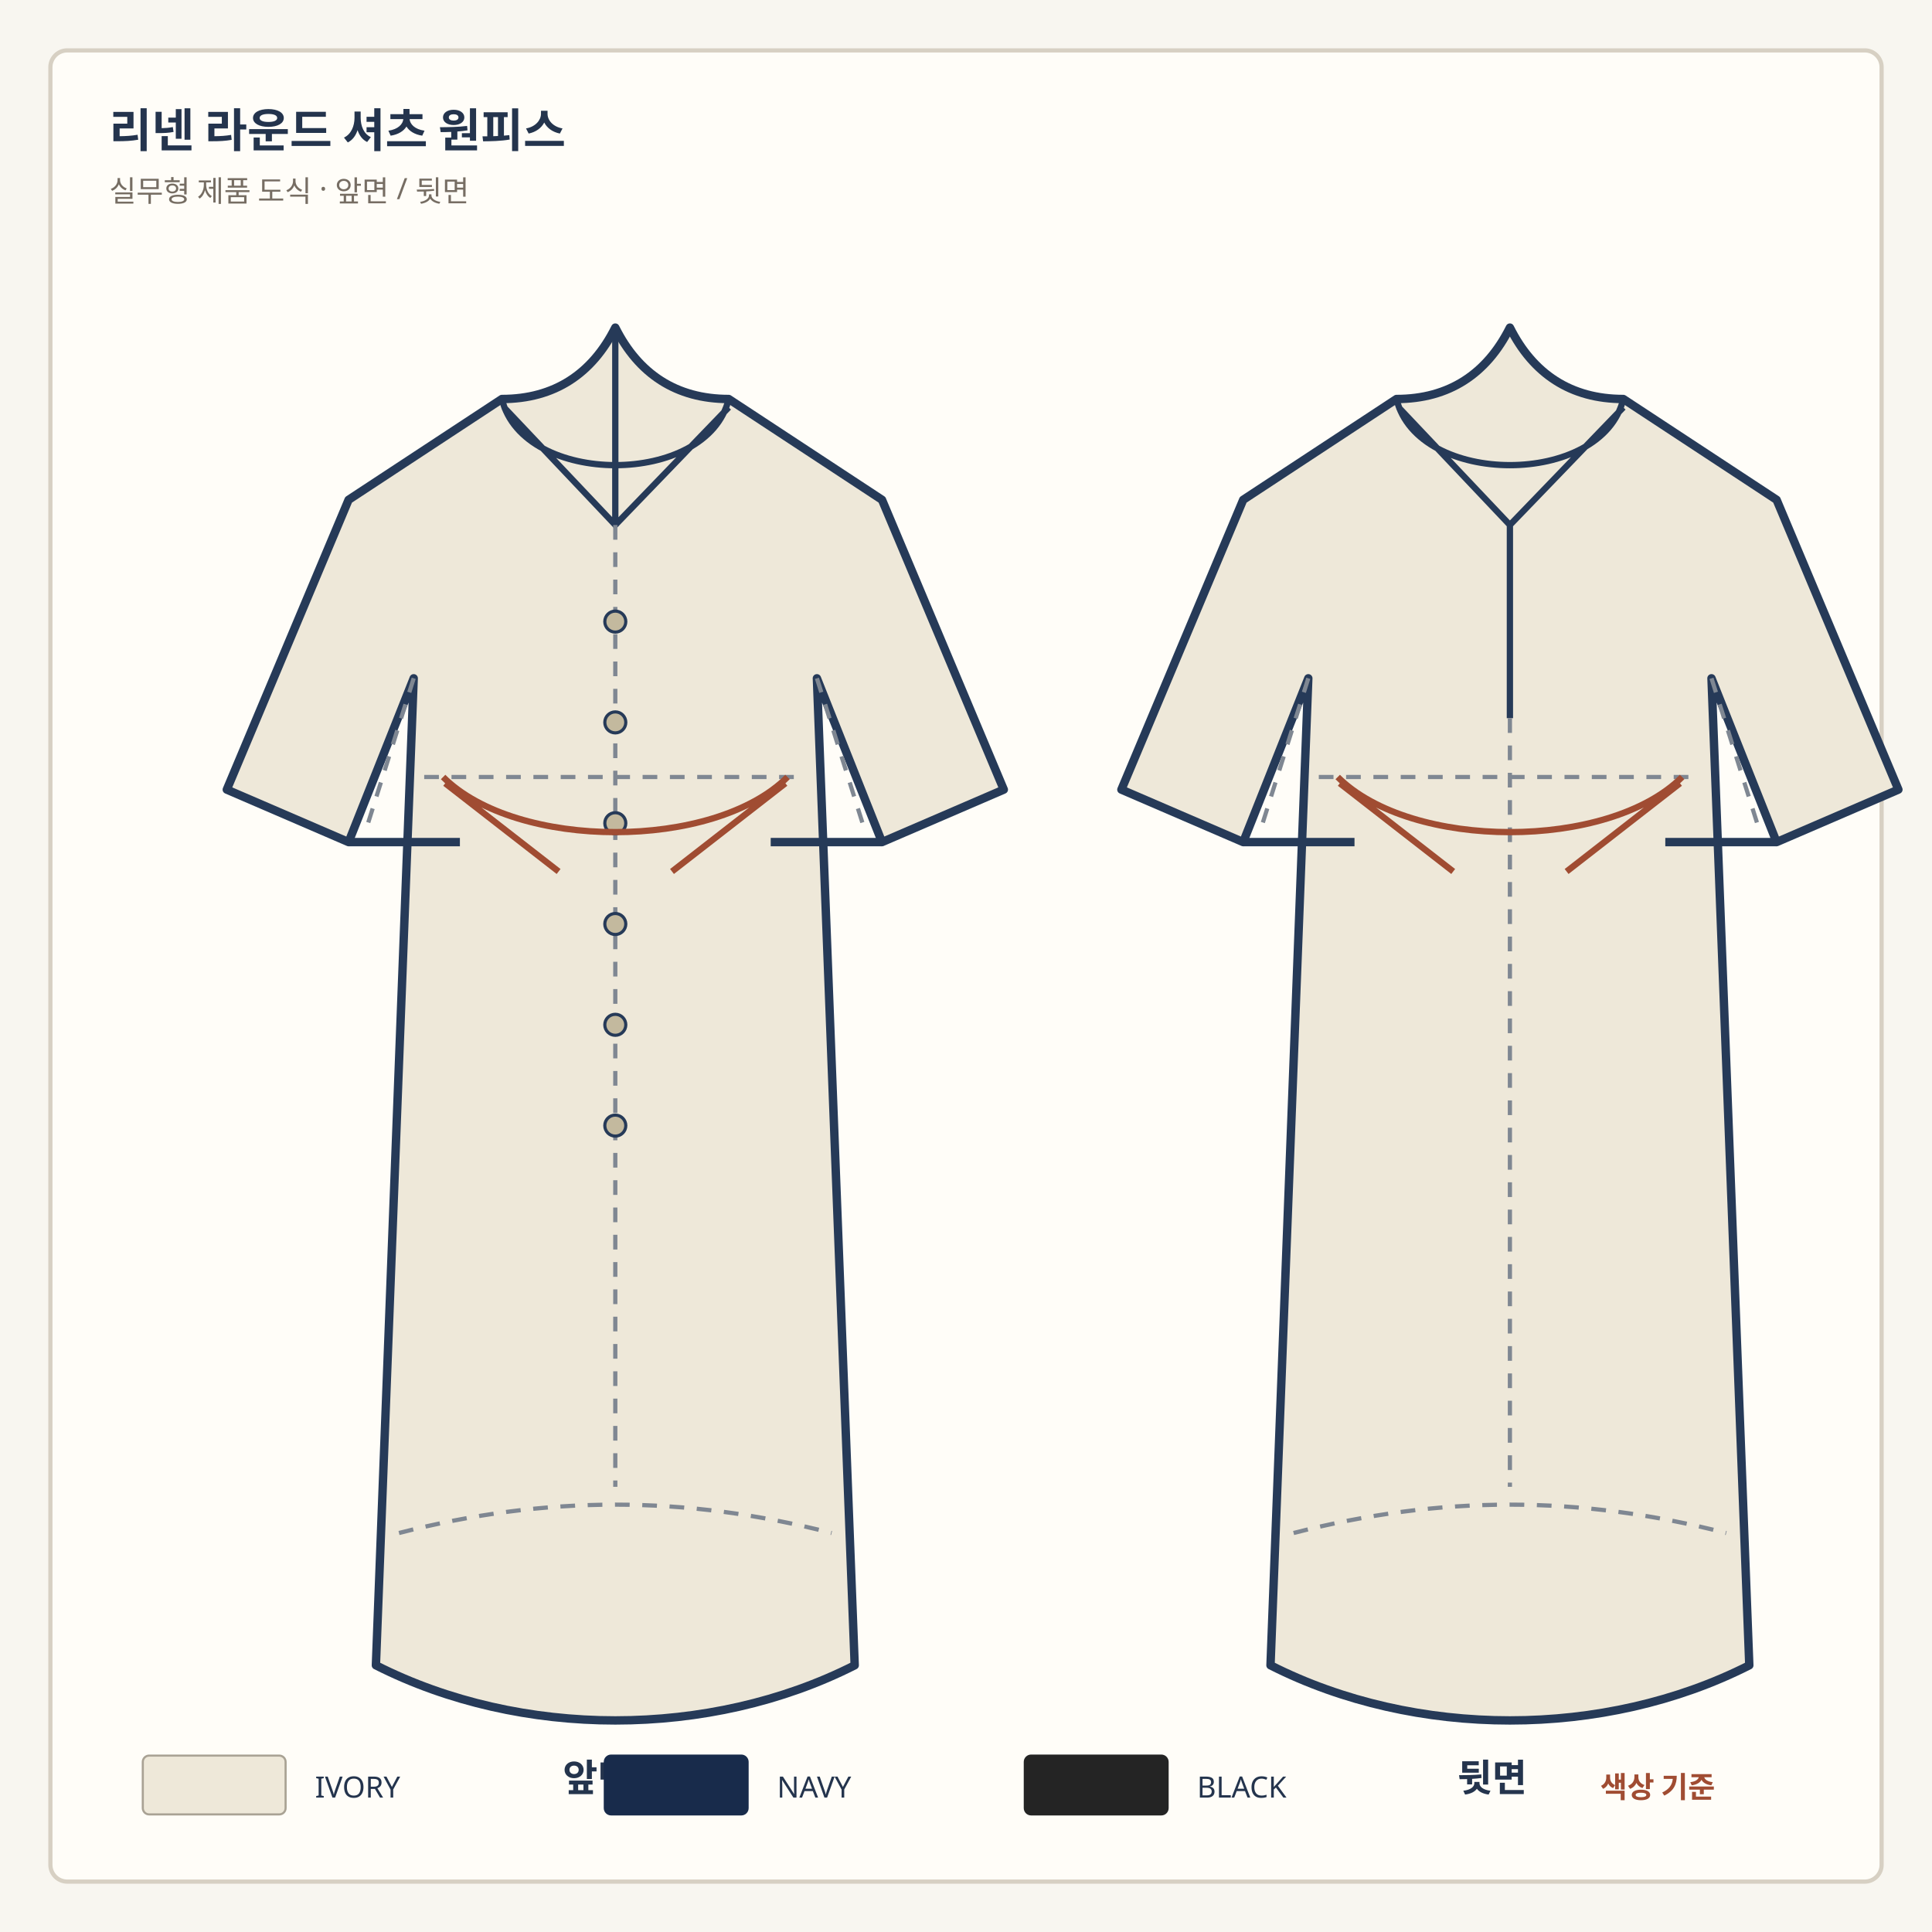
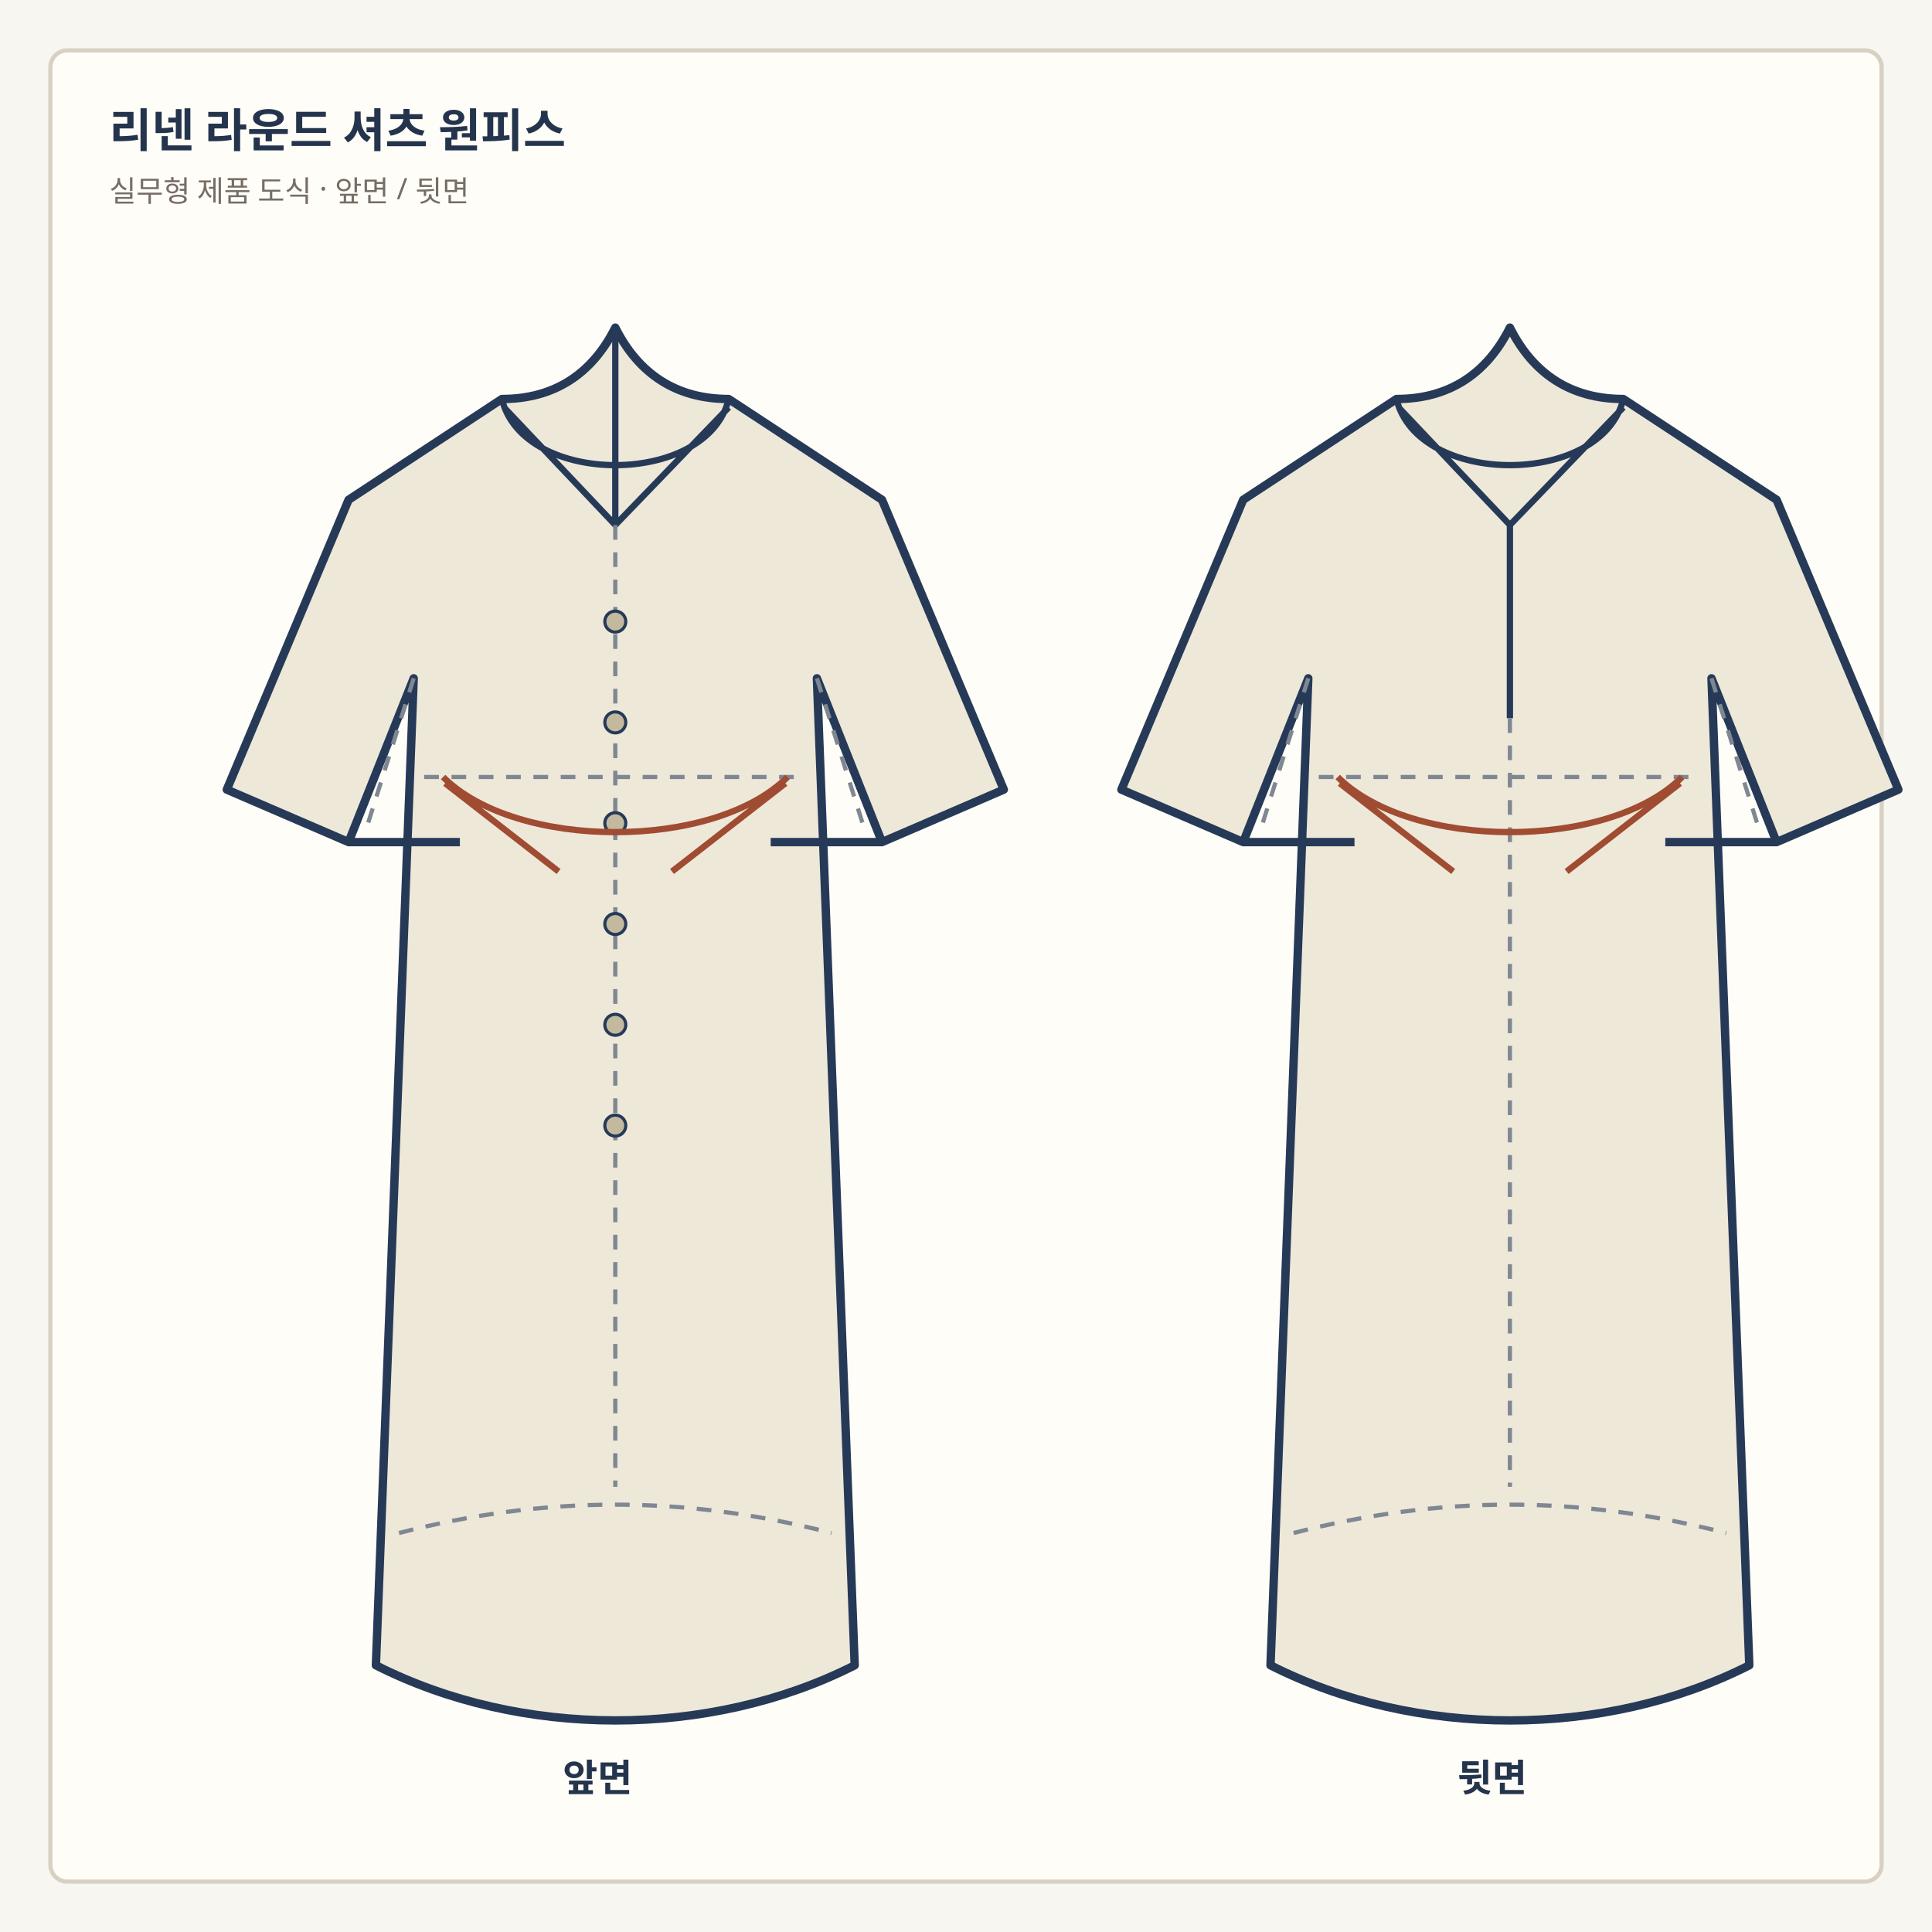
<svg xmlns="http://www.w3.org/2000/svg" viewBox="0 0 920 920" role="img" aria-labelledby="title desc">
  <rect width="920" height="920" fill="#f8f6f0" />
  <rect x="24" y="24" width="872" height="872" rx="8" fill="#fffdf8" stroke="#d7d0c3" stroke-width="2" />
  <g font-family="sans-serif" fill="#24344d">
    <text x="52" y="70" font-size="22" font-weight="700">리넨 라운드 셔츠 원피스</text>
    <text x="52" y="96" font-size="14" fill="#766d63">실무형 제품 도식 · 앞면 / 뒷면</text>
  </g>
  <g transform="translate(38 118)">
    <g transform="translate(36 0)">
      <path d="M165 72c25 0 43-12 54-34 11 22 29 34 54 34l73 48 58 138-58 25-31-78 18 470c-69 35-159 35-228 0l18-470-31 78-58-25 58-138 73-48z" fill="#eee8d9" stroke="#263a58" stroke-width="4" stroke-linejoin="round" />
      <path d="M165 72c10 42 98 42 108 0M219 38v94M166 76l53 56 54-56" fill="none" stroke="#263a58" stroke-width="3" />
      <path d="M219 132v458M128 252h182M116 612c70-18 136-18 206 0M123 205l-23 73M315 205l23 73" fill="none" stroke="#7f8792" stroke-width="2" stroke-dasharray="7 6" />
      <g fill="#c3b99e" stroke="#263a58" stroke-width="1.5">
        <circle cx="219" cy="178" r="5" />
        <circle cx="219" cy="226" r="5" />
        <circle cx="219" cy="274" r="5" />
        <circle cx="219" cy="322" r="5" />
        <circle cx="219" cy="370" r="5" />
        <circle cx="219" cy="418" r="5" />
      </g>
      <path d="M137 252c35 35 129 35 164 0M138 255l54 42M300 255l-54 42" fill="none" stroke="#a04c32" stroke-width="3" />
      <path d="M92 283h53M293 283h53" stroke="#263a58" stroke-width="4" />
      <text x="194" y="735" font-family="sans-serif" font-size="18" font-weight="700" fill="#24344d">앞면</text>
    </g>
    <g transform="translate(462 0)">
      <path d="M165 72c25 0 43-12 54-34 11 22 29 34 54 34l73 48 58 138-58 25-31-78 18 470c-69 35-159 35-228 0l18-470-31 78-58-25 58-138 73-48z" fill="#eee8d9" stroke="#263a58" stroke-width="4" stroke-linejoin="round" />
      <path d="M165 72c10 42 98 42 108 0M166 76l53 56 54-56M219 132v92" fill="none" stroke="#263a58" stroke-width="3" />
      <path d="M128 252h182M116 612c70-18 136-18 206 0M123 205l-23 73M315 205l23 73M219 224v366" fill="none" stroke="#7f8792" stroke-width="2" stroke-dasharray="7 6" />
      <path d="M137 252c35 35 129 35 164 0M138 255l54 42M300 255l-54 42" fill="none" stroke="#a04c32" stroke-width="3" />
      <path d="M92 283h53M293 283h53" stroke="#263a58" stroke-width="4" />
      <text x="194" y="735" font-family="sans-serif" font-size="18" font-weight="700" fill="#24344d">뒷면</text>
    </g>
  </g>
-   <g transform="translate(68 836)" font-family="sans-serif" font-size="14" fill="#24344d">
-     <g transform="translate(0 0)">
-       <rect width="68" height="28" rx="3" fill="#eee8d9" stroke="#a9a294" />
-       <text x="82" y="20">IVORY</text>
-     </g>
-     <g transform="translate(220 0)">
-       <rect width="68" height="28" rx="3" fill="#182b4b" stroke="#182b4b" />
-       <text x="82" y="20">NAVY</text>
-     </g>
-     <g transform="translate(420 0)">
-       <rect width="68" height="28" rx="3" fill="#242424" stroke="#242424" />
-       <text x="82" y="20">BLACK</text>
-     </g>
-     <text x="694" y="20" font-weight="700" fill="#a04c32">색상 기준</text>
-   </g>
</svg>
